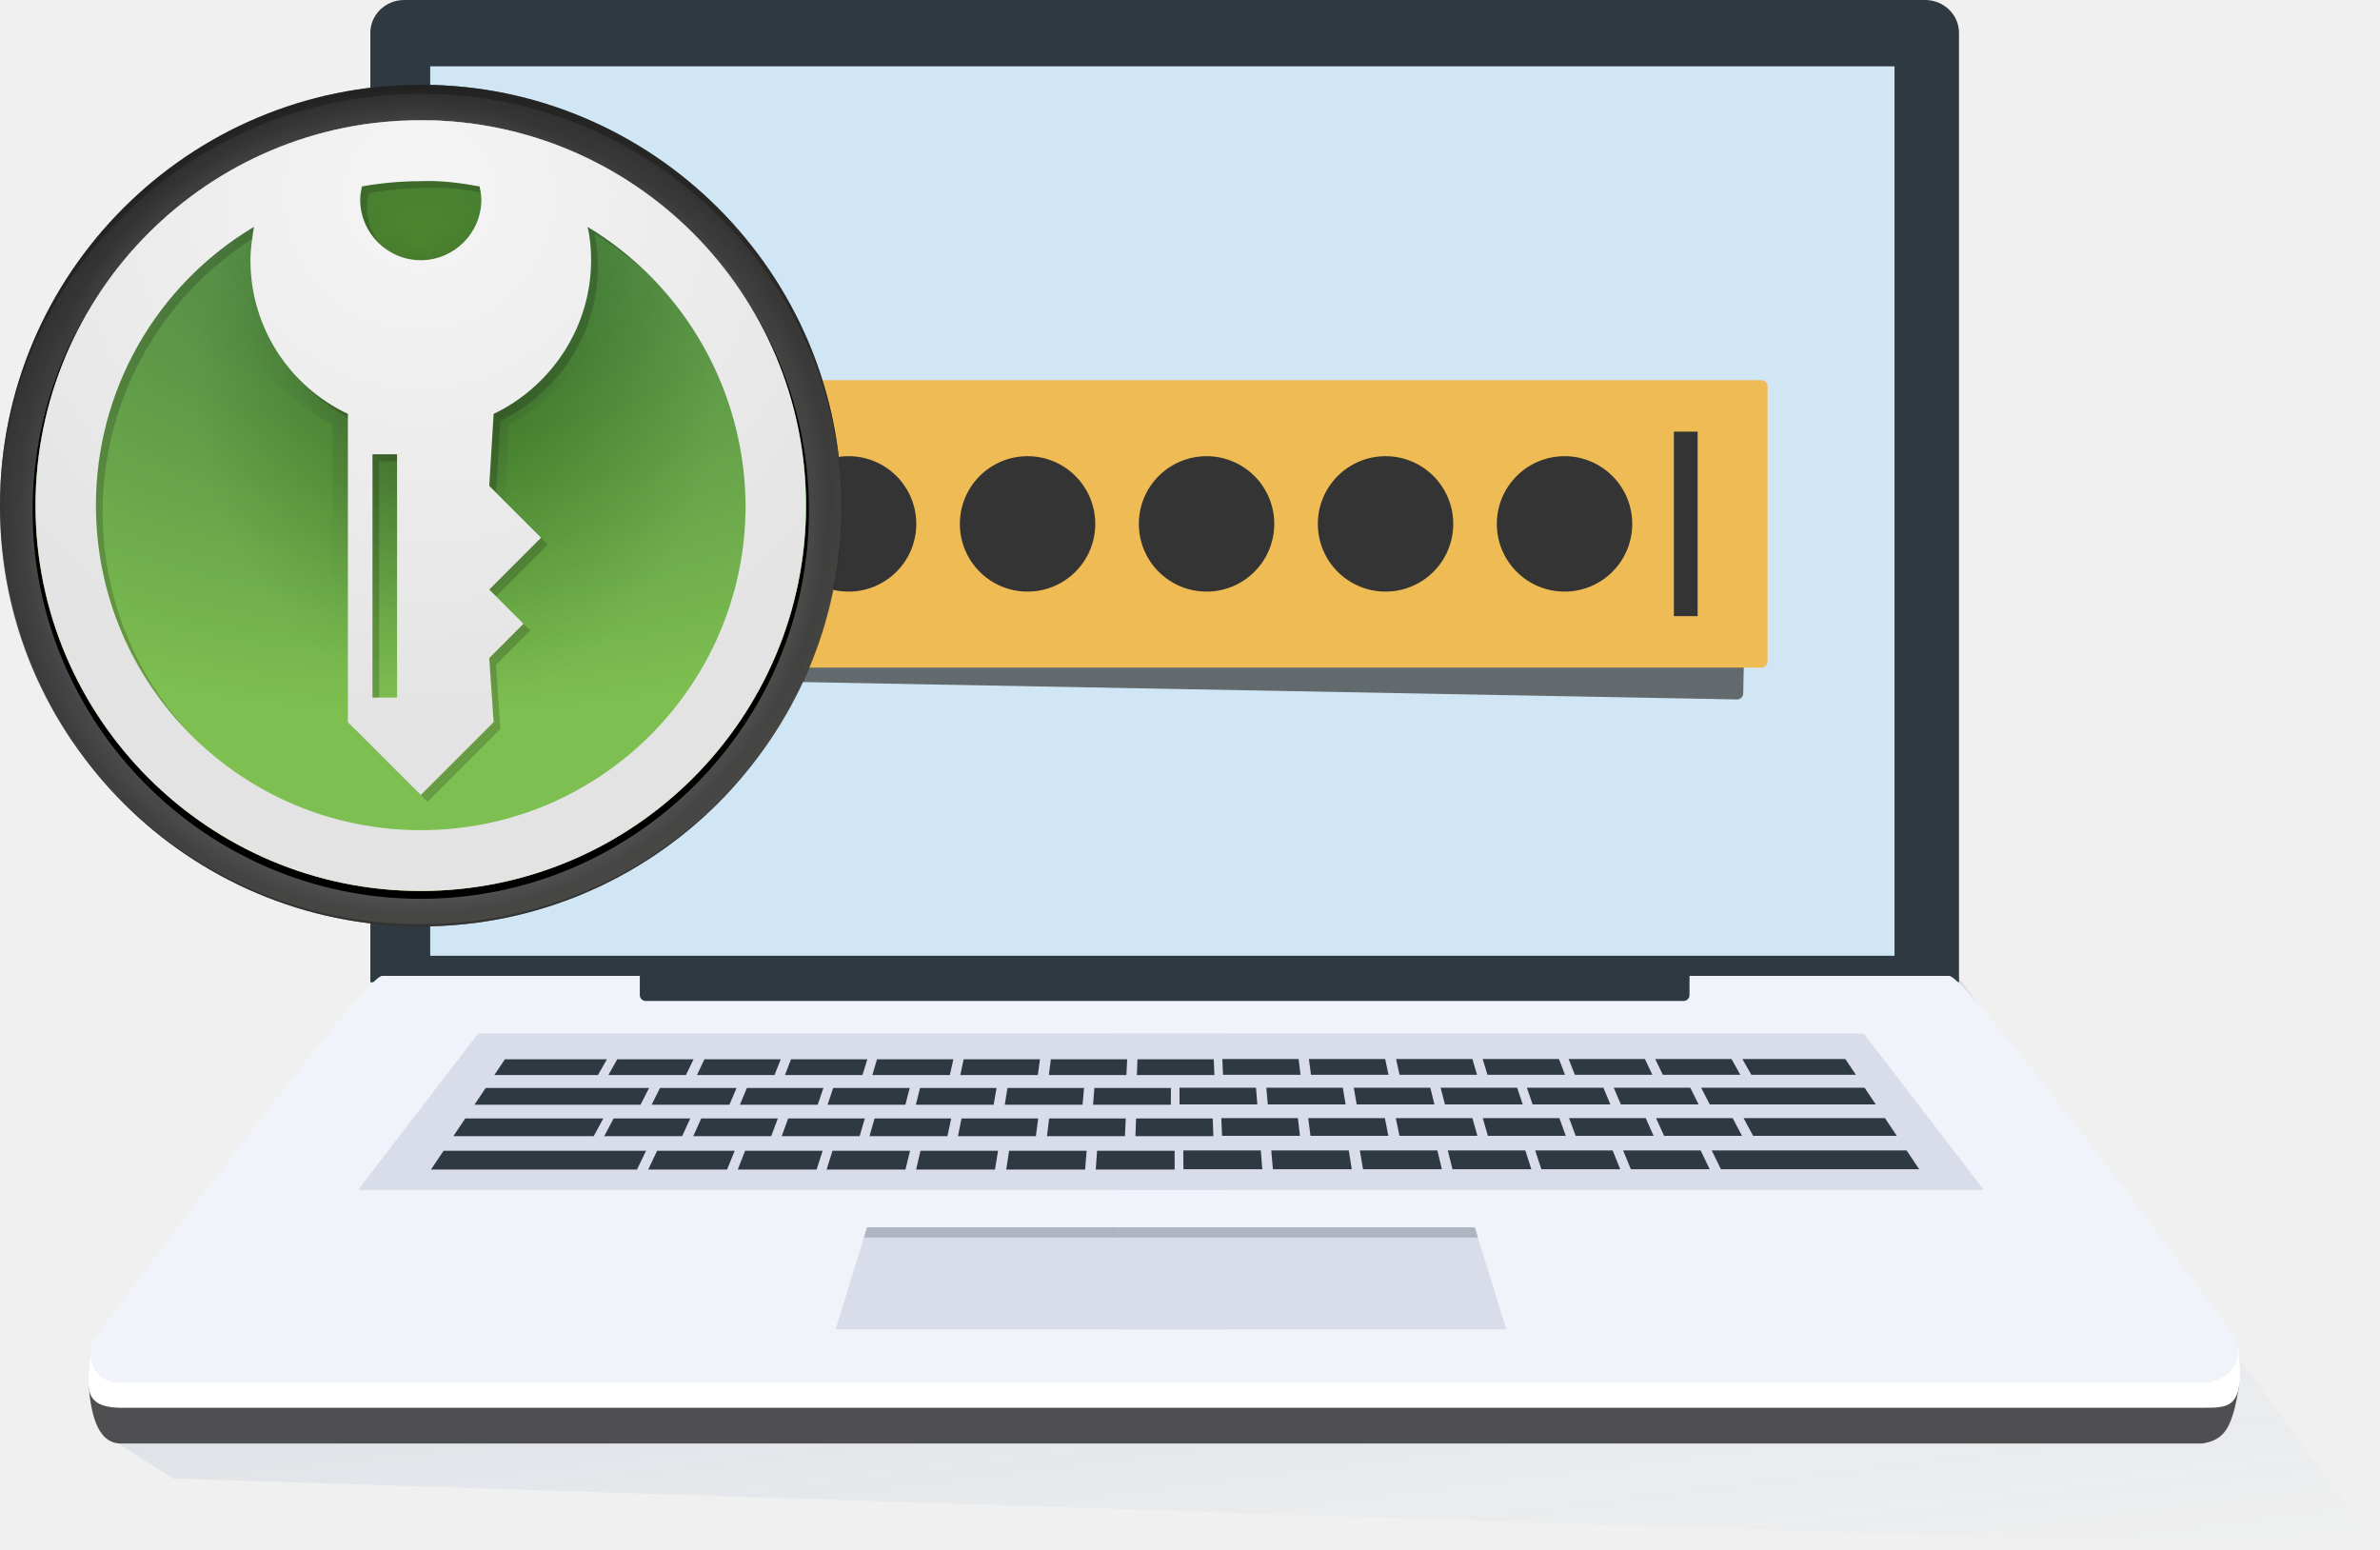
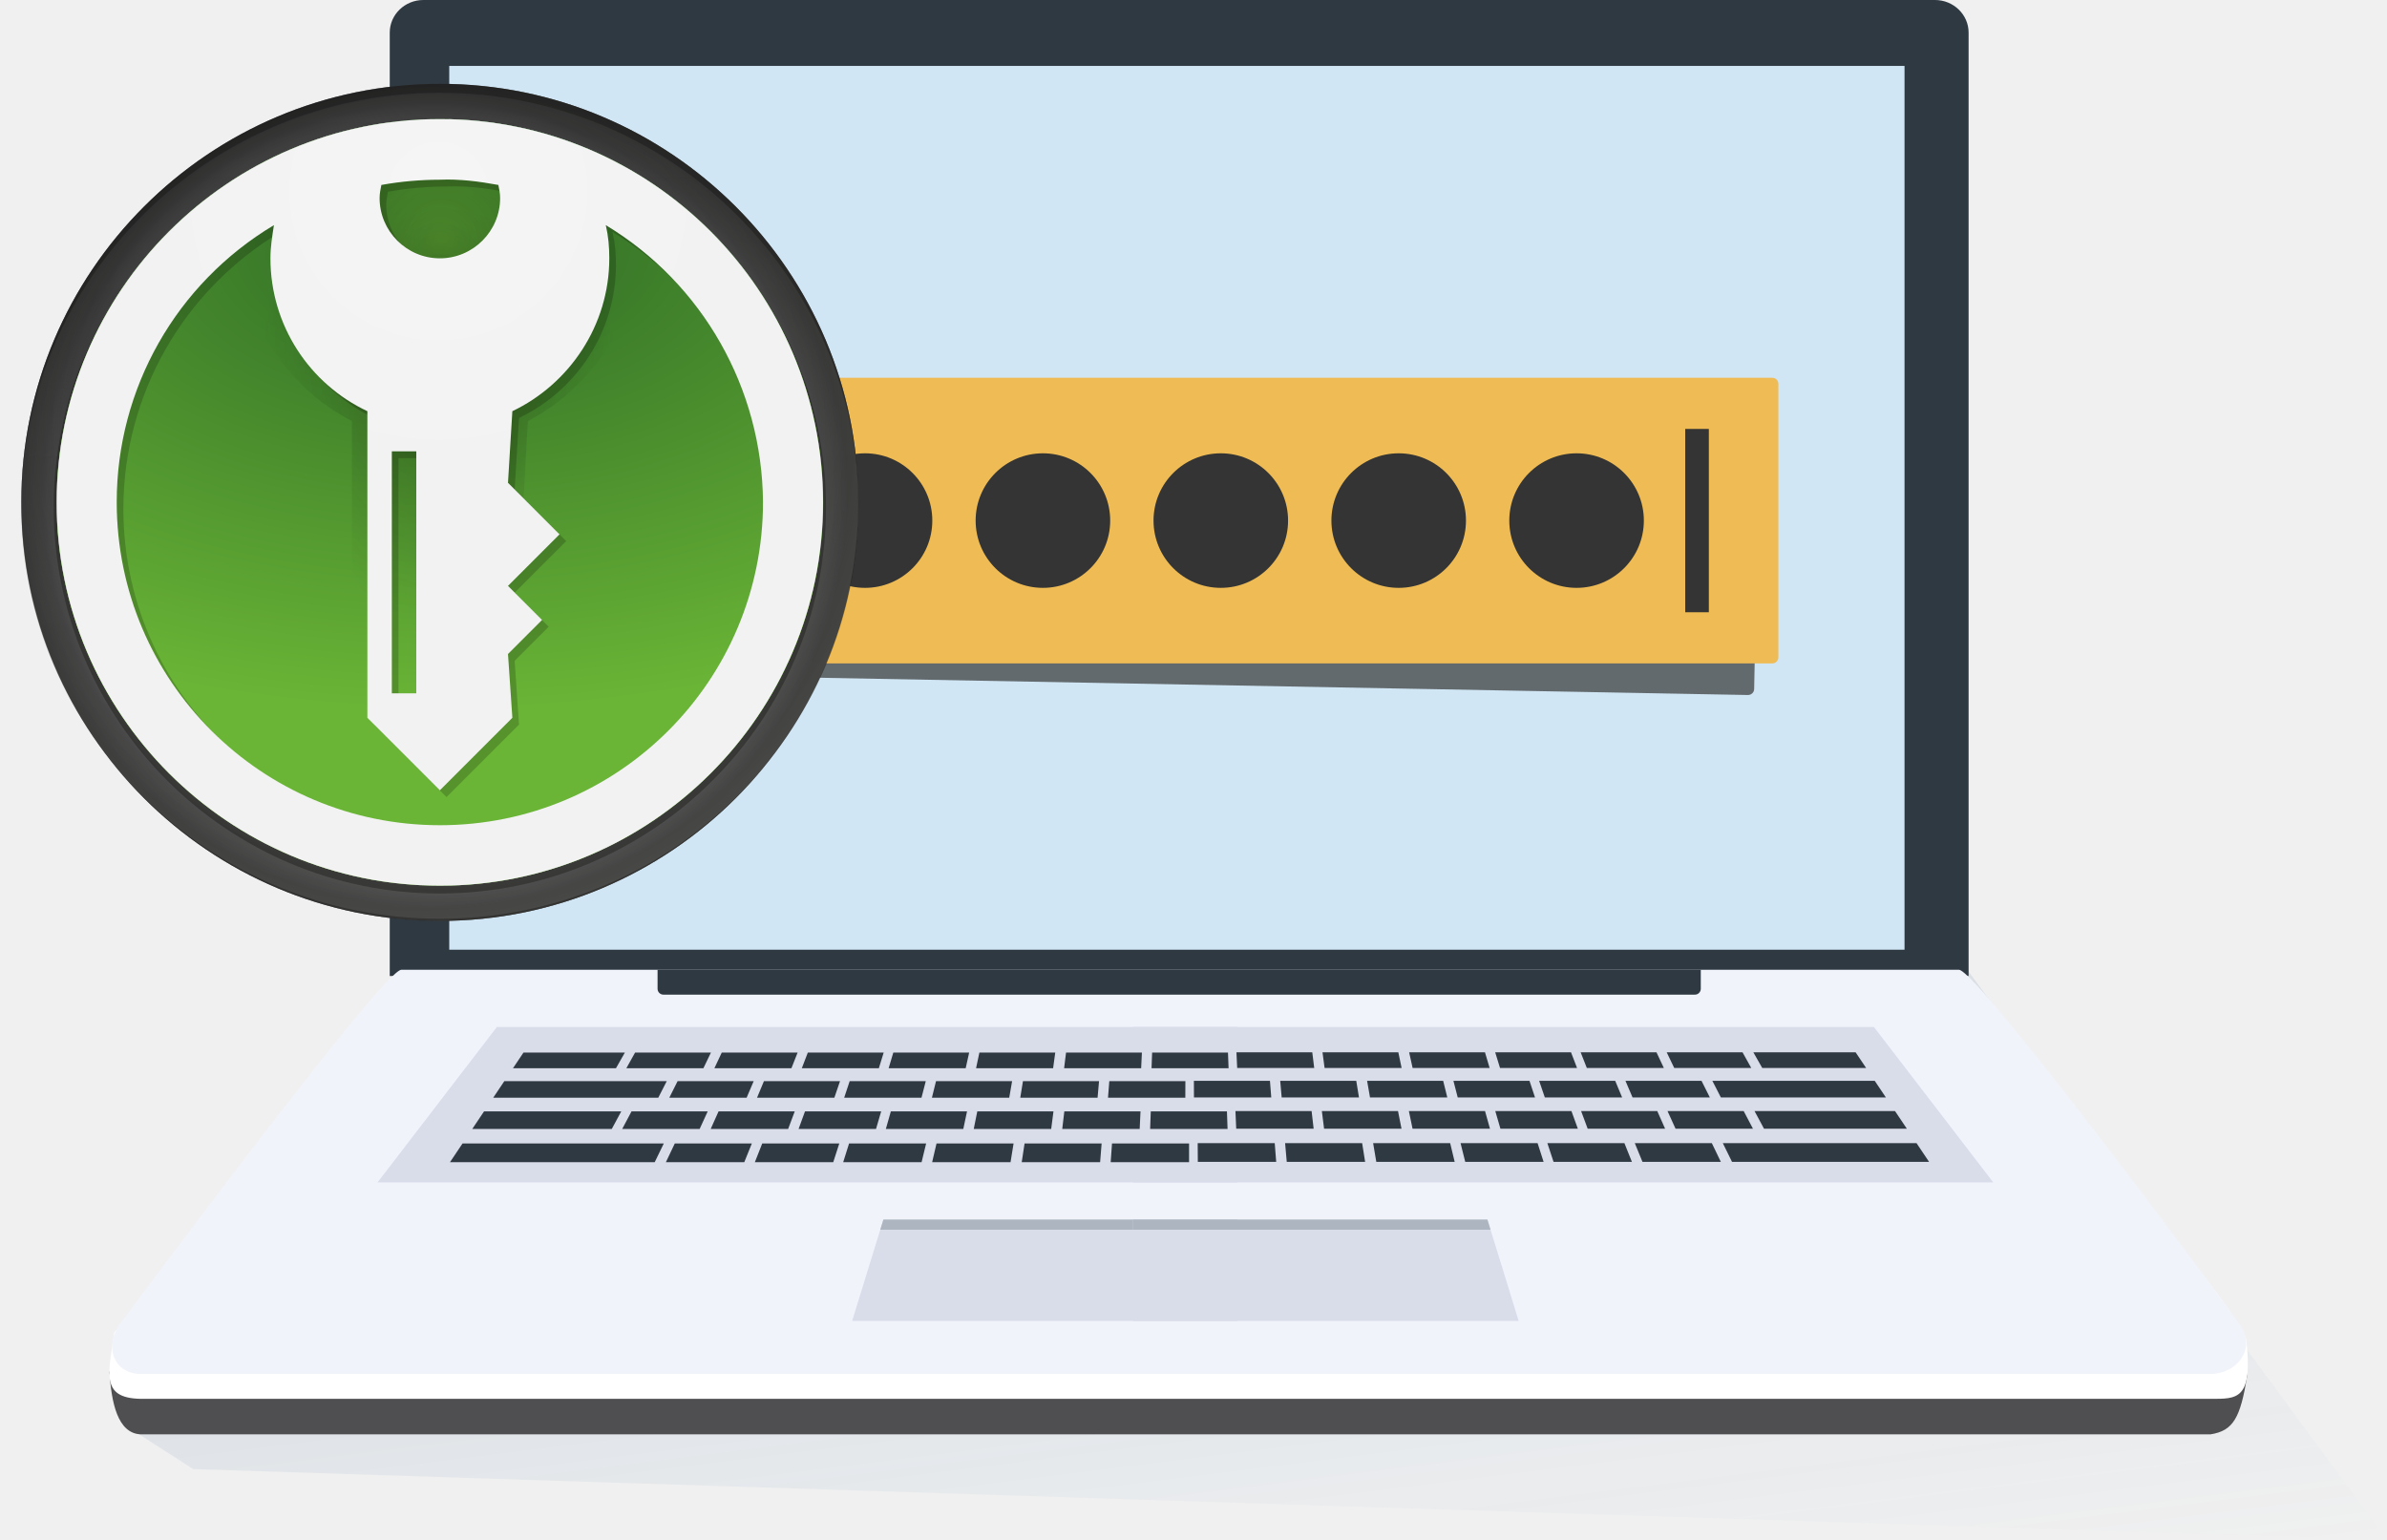
- <svg xmlns="http://www.w3.org/2000/svg" viewBox="0 0 791.049 515.043">
+ <svg xmlns="http://www.w3.org/2000/svg" viewBox="0 0 798.306 515.043">
  <defs>
-     <linearGradient id="b" x1="430.844" y1="624.656" x2="392.445" y2="317.752" gradientUnits="userSpaceOnUse">
+     <linearGradient id="b" x1="438.101" y1="624.656" x2="399.702" y2="317.752" gradientUnits="userSpaceOnUse">
      <stop offset=".21" stop-color="#3a81bb" stop-opacity="0" />
      <stop offset=".7" stop-color="#1f4d82" />
    </linearGradient>
-     <linearGradient id="g" x1="160.752" y1="1063.266" x2="160.752" y2="783.561" gradientTransform="translate(-20.9 1076.709) scale(1 -1)" gradientUnits="userSpaceOnUse">
+     <linearGradient id="d" x1="147.109" y1="13.298" x2="147.109" y2="293.265" gradientUnits="userSpaceOnUse">
      <stop offset="0" stop-color="#414141" />
      <stop offset=".196" stop-color="#3e3e3e" />
      <stop offset="1" stop-color="#3a3a3a" />
    </linearGradient>
-     <radialGradient id="i" cx="613.332" cy="1679.723" fx="613.332" fy="1679.723" r="475.897" gradientTransform="translate(-86.026 738.3911) scale(.3539 -.3539)" gradientUnits="userSpaceOnUse">
+     <radialGradient id="f" cx="45.877" cy="5.285" fx="45.877" fy="5.285" r="476.344" gradientTransform="translate(122.0755 141.4508) scale(.3539)" gradientUnits="userSpaceOnUse">
      <stop offset=".673" stop-color="#fcfcfc" stop-opacity="0" />
      <stop offset="1" stop-color="#fcfcfc" />
    </radialGradient>
-     <radialGradient id="k" cx="632.497" cy="1617.036" fx="632.497" fy="1617.036" r="395.879" gradientTransform="translate(-86.026 738.3911) scale(.3539 -.3539)" gradientUnits="userSpaceOnUse">
+     <radialGradient id="h" cx="65.06" cy="68.031" fx="65.06" fy="68.031" r="396.25" gradientTransform="translate(122.0755 141.4508) scale(.3539)" gradientUnits="userSpaceOnUse">
      <stop offset=".109" stop-color="#0f0f0d" stop-opacity="0" />
      <stop offset=".886" stop-color="#414141" stop-opacity="0" />
      <stop offset=".934" stop-color="#1e1e1d" stop-opacity=".684" />
      <stop offset=".987" stop-color="#0f0f0d" />
    </radialGradient>
-     <radialGradient id="p" cx="645.692" cy="2897.759" fx="645.692" fy="2897.759" r="768.927" gradientTransform="translate(-86.026 668.8996) scale(.3539 -.2026)" gradientUnits="userSpaceOnUse">
+     <radialGradient id="l" cx="78.266" cy="-169.562" fx="78.266" fy="-169.562" r="769.648" gradientTransform="translate(122.0755 116.0683) scale(.3539 .2026)" gradientUnits="userSpaceOnUse">
      <stop offset="0" stop-color="#2e6b26" />
      <stop offset="1" stop-color="#6ab536" />
    </radialGradient>
-     <radialGradient id="r" cx="670.808" cy="1485.269" fx="670.808" fy="1485.269" r="340.123" gradientTransform="translate(-86.026 772.0998) scale(.3539 -.4347)" gradientUnits="userSpaceOnUse">
-       <stop offset="0" stop-color="#000" />
-       <stop offset=".719" stop-color="#fff" />
-     </radialGradient>
-     <radialGradient id="t" cx="639.939" cy="1858.461" fx="639.939" fy="1858.461" r="150.169" gradientTransform="translate(-86.026 738.3911) scale(.3539 -.3539)" gradientUnits="userSpaceOnUse">
+     <radialGradient id="n" cx="72.508" cy="-173.62" fx="72.508" fy="-173.62" r="150.31" gradientTransform="translate(122.0755 141.4508) scale(.3539)" gradientUnits="userSpaceOnUse">
      <stop offset="0" stop-color="#6ab536" />
      <stop offset="1" stop-color="#2e6b26" />
    </radialGradient>
-     <radialGradient id="v" cx="665.725" cy="1283.689" fx="665.725" fy="1283.689" r="221.801" gradientTransform="translate(-83.761 826.1585) scale(.3356 -.5572)" gradientUnits="userSpaceOnUse">
+     <radialGradient id="p" cx="51.442" cy="-74.126" fx="51.442" fy="-74.126" r="222.008" gradientTransform="translate(129.652 152.1406) scale(.3356 .5572)" gradientUnits="userSpaceOnUse">
      <stop offset="0" stop-color="#000" />
      <stop offset=".784" stop-color="#4f4f4f" stop-opacity="0" />
    </radialGradient>
-     <radialGradient id="y" cx="636.74" cy="1903.597" fx="636.74" fy="1903.597" r="513.275" gradientTransform="translate(-86.026 738.3911) scale(.3539 -.3539)" gradientUnits="userSpaceOnUse">
+     <radialGradient id="s" cx="69.307" cy="-218.799" fx="69.307" fy="-218.799" r="513.756" gradientTransform="translate(122.0755 141.4508) scale(.3539)" gradientUnits="userSpaceOnUse">
      <stop offset="0" stop-color="#f5f5f5" />
-       <stop offset="1" stop-color="#e3e3e3" />
+       <stop offset=".548" stop-color="#f2f2f2" />
    </radialGradient>
  </defs>
-   <g id="a">
-     <polygon points="791.049 515.043 57.358 491.354 38.752 479.403 650.675 324.339 791.049 515.043" style="fill:url(#b); opacity:.1;" />
-     <g>
-       <path d="m651.118,326.432V10.886c0-5.987-5.051-10.886-11.224-10.886H134.316c-6.173,0-11.224,4.899-11.224,10.886v315.546h528.026Z" style="fill:#2f3942;" />
-       <rect x="142.988" y="22.046" width="486.702" height="295.596" style="fill:#d0e6f4;" />
-       <path d="m647.864,344.539H126.981c-6.173,0-97.623,114.237-97.623,114.237.631,10.342,2.707,20.572,10.385,20.952h692.3c7.696-1.203,9.961-5.685,12.208-19.3,1.472-8.921-90.213-115.889-96.386-115.889Z" style="fill:#4f4f51;" />
-       <path d="m647.864,332.664H126.981c-6.173,0-96.019,113.036-96.019,113.036-1.909,13.47-4.766,21.891,8.78,22.152h692.3c8.734,0,14.313.544,11.93-19.78-1.053-8.98-89.934-115.409-96.108-115.409Z" style="fill:#fff;" />
-       <path d="m647.864,324.339H126.981c-6.173,0-93.509,117.654-93.509,117.654-6.459,8.09-2.662,17.535,6.271,17.535h692.3c8.734,0,15.158-8.27,10.204-15.833-4.954-7.564-88.209-119.356-94.382-119.356Z" style="fill:#f1f3fb;" />
-       <path d="m212.659,324.339h348.893v6.373c0,1.077-.874,1.952-1.952,1.952H214.61c-1.077,0-1.952-.874-1.952-1.952v-6.373h0Z" style="fill:#2f3942;" />
-       <polygon points="406.673 395.466 119.01 395.466 158.928 343.481 406.673 343.481 406.673 395.466" style="fill:#d9dce9;" />
-       <polygon points="406.673 441.801 277.732 441.801 288.187 407.898 406.673 407.898 406.673 441.801" style="fill:#d9dce9;" />
-       <polygon points="287.141 411.288 406.673 411.288 406.673 407.898 288.187 407.898 287.141 411.288" style="fill:#acb5c0;" />
-       <polygon points="371.704 395.466 659.367 395.466 619.449 343.481 371.704 343.481 371.704 395.466" style="fill:#d9dce9;" />
-       <polygon points="371.704 441.801 500.645 441.801 490.191 407.898 371.704 407.898 371.704 441.801" style="fill:#d9dce9;" />
-       <polygon points="491.236 411.288 371.704 411.288 371.704 407.898 490.191 407.898 491.236 411.288" style="fill:#acb5c0;" />
+   <g style="isolation:isolate;">
+     <g id="a">
+       <polygon points="798.306 515.043 64.615 491.354 46.009 479.403 657.932 324.339 798.306 515.043" style="fill:url(#b); opacity:.1;" />
      <g>
-         <polygon points="201.411 367.144 212.894 367.144 212.991 366.955 214.325 364.346 215.734 361.592 204.435 361.592 190.29 361.592 161.415 361.592 159.568 364.346 157.819 366.955 157.692 367.144 187.036 367.144 201.411 367.144" style="fill:#2f3942;" />
-         <polygon points="242.521 366.955 243.634 364.346 244.808 361.592 219.364 361.592 217.984 364.346 216.678 366.955 216.583 367.144 242.44 367.144 242.521 366.955" style="fill:#2f3942;" />
-         <polygon points="271.849 366.955 272.741 364.346 273.683 361.592 248.239 361.592 247.092 364.346 246.006 366.955 245.927 367.144 271.784 367.144 271.849 366.955" style="fill:#2f3942;" />
-         <polygon points="300.974 366.955 301.648 364.346 302.359 361.592 276.914 361.592 275.999 364.346 275.131 366.955 275.068 367.144 300.925 367.144 300.974 366.955" style="fill:#2f3942;" />
-         <polygon points="330.302 366.955 330.755 364.346 331.234 361.592 305.789 361.592 305.106 364.346 304.459 366.955 304.412 367.144 330.269 367.144 330.302 366.955" style="fill:#2f3942;" />
-         <polygon points="359.833 366.955 360.064 364.346 360.308 361.592 334.864 361.592 334.415 364.346 333.989 366.955 333.958 367.144 359.816 367.144 359.833 366.955" style="fill:#2f3942;" />
-         <polygon points="389.161 366.955 389.171 364.346 389.183 361.592 363.739 361.592 363.522 364.346 363.317 366.955 363.302 367.144 389.16 367.144 389.161 366.955" style="fill:#2f3942;" />
-         <polygon points="417.887 366.86 417.682 364.253 417.466 361.5 392.028 361.5 392.04 364.253 392.05 366.86 392.051 367.049 417.902 367.049 417.887 366.86" style="fill:#2f3942;" />
-         <polygon points="447.207 366.86 446.781 364.253 446.333 361.5 420.895 361.5 421.139 364.253 421.37 366.86 421.387 367.049 447.238 367.049 447.207 366.86" style="fill:#2f3942;" />
-         <polygon points="476.729 366.86 476.082 364.253 475.399 361.5 449.962 361.5 450.44 364.253 450.893 366.86 450.925 367.049 476.776 367.049 476.729 366.86" style="fill:#2f3942;" />
-         <polygon points="506.049 366.86 505.182 364.253 504.266 361.5 478.829 361.5 479.539 364.253 480.212 366.86 480.261 367.049 506.112 367.049 506.049 366.86" style="fill:#2f3942;" />
-         <polygon points="535.166 366.86 534.081 364.253 532.934 361.5 507.497 361.5 508.438 364.253 509.33 366.86 509.395 367.049 535.245 367.049 535.166 366.86" style="fill:#2f3942;" />
-         <polygon points="537.538 364.253 538.65 366.86 538.731 367.049 564.581 367.049 564.486 366.86 563.18 364.253 561.801 361.5 536.364 361.5 537.538 364.253" style="fill:#2f3942;" />
-         <polygon points="582.416 361.5 565.43 361.5 566.838 364.253 568.172 366.86 568.269 367.049 585.531 367.049 594.12 367.049 623.455 367.049 623.328 366.86 621.58 364.253 619.735 361.5 590.868 361.5 582.416 361.5" style="fill:#2f3942;" />
-         <polygon points="197.448 377.393 198.942 374.626 200.52 371.706 154.634 371.706 152.676 374.626 150.82 377.393 150.686 377.594 197.339 377.594 197.448 377.393" style="fill:#2f3942;" />
-         <polygon points="202.406 374.626 200.938 377.393 200.832 377.594 226.732 377.594 226.824 377.393 228.091 374.626 229.429 371.706 203.954 371.706 202.406 374.626" style="fill:#2f3942;" />
-         <polygon points="256.403 377.393 257.441 374.626 258.537 371.706 233.063 371.706 231.756 374.626 230.517 377.393 230.427 377.594 256.327 377.594 256.403 377.393" style="fill:#2f3942;" />
-         <polygon points="285.779 377.393 286.59 374.626 287.446 371.706 261.972 371.706 260.904 374.626 259.893 377.393 259.82 377.594 285.72 377.594 285.779 377.393" style="fill:#2f3942;" />
-         <polygon points="314.952 377.393 315.537 374.626 316.155 371.706 290.681 371.706 289.852 374.626 289.066 377.393 289.009 377.594 314.91 377.594 314.952 377.393" style="fill:#2f3942;" />
-         <polygon points="344.328 377.393 344.686 374.626 345.064 371.706 319.59 371.706 319.001 374.626 318.442 377.393 318.402 377.594 344.302 377.594 344.328 377.393" style="fill:#2f3942;" />
-         <polygon points="373.907 377.393 374.036 374.626 374.173 371.706 348.698 371.706 348.351 374.626 348.021 377.393 347.997 377.594 373.898 377.594 373.907 377.393" style="fill:#2f3942;" />
-         <polygon points="403.283 377.393 403.185 374.626 403.081 371.706 377.607 371.706 377.499 374.626 377.397 377.393 377.39 377.594 403.29 377.594 403.283 377.393" style="fill:#2f3942;" />
-         <polygon points="432.052 377.293 431.732 374.527 431.393 371.609 405.926 371.609 406.053 374.527 406.174 377.293 406.183 377.494 432.076 377.494 432.052 377.293" style="fill:#2f3942;" />
-         <polygon points="461.42 377.293 460.872 374.527 460.294 371.609 434.827 371.609 435.194 374.527 435.542 377.293 435.567 377.494 461.46 377.494 461.42 377.293" style="fill:#2f3942;" />
-         <polygon points="490.991 377.293 490.214 374.527 489.395 371.609 463.928 371.609 464.536 374.527 465.112 377.293 465.154 377.494 491.047 377.494 490.991 377.293" style="fill:#2f3942;" />
-         <polygon points="520.359 377.293 519.355 374.527 518.296 371.609 492.829 371.609 493.676 374.527 494.48 377.293 494.538 377.494 520.431 377.494 520.359 377.293" style="fill:#2f3942;" />
-         <polygon points="549.524 377.293 548.294 374.527 546.997 371.609 521.53 371.609 522.616 374.527 523.645 377.293 523.72 377.494 549.613 377.494 549.524 377.293" style="fill:#2f3942;" />
-         <polygon points="551.756 374.527 553.013 377.293 553.104 377.494 578.997 377.494 578.891 377.293 577.435 374.527 575.898 371.609 550.431 371.609 551.756 374.527" style="fill:#2f3942;" />
-         <polygon points="599.736 371.609 579.531 371.609 581.098 374.527 582.583 377.293 582.691 377.494 603.234 377.494 608.584 377.494 630.458 377.494 630.324 377.293 628.469 374.527 626.513 371.609 604.998 371.609 599.736 371.609" style="fill:#2f3942;" />
-         <polygon points="188.973 382.437 147.439 382.437 145.359 385.538 143.387 388.479 143.244 388.692 185.495 388.692 200.069 388.692 211.71 388.692 211.814 388.479 213.24 385.538 214.744 382.437 203.299 382.437 188.973 382.437" style="fill:#2f3942;" />
-         <polygon points="216.948 385.538 215.552 388.479 215.45 388.692 241.665 388.692 241.751 388.479 242.939 385.538 244.191 382.437 218.42 382.437 216.948 385.538" style="fill:#2f3942;" />
-         <polygon points="246.443 385.538 245.284 388.479 245.2 388.692 271.415 388.692 271.484 388.479 272.434 385.538 273.436 382.437 247.665 382.437 246.443 385.538" style="fill:#2f3942;" />
-         <polygon points="275.735 385.538 274.811 388.479 274.744 388.692 300.959 388.692 301.011 388.479 301.725 385.538 302.479 382.437 276.709 382.437 275.735 385.538" style="fill:#2f3942;" />
-         <polygon points="305.23 385.538 304.543 388.479 304.493 388.692 330.709 388.692 330.743 388.479 331.221 385.538 331.724 382.437 305.954 382.437 305.23 385.538" style="fill:#2f3942;" />
-         <polygon points="334.929 385.538 334.481 388.479 334.449 388.692 360.664 388.692 360.681 388.479 360.92 385.538 361.171 382.437 335.401 382.437 334.929 385.538" style="fill:#2f3942;" />
-         <polygon points="364.424 385.538 364.214 388.479 364.198 388.692 390.413 388.692 390.413 388.479 390.415 385.538 390.416 382.437 364.646 382.437 364.424 385.538" style="fill:#2f3942;" />
-         <polygon points="393.321 385.433 393.343 388.372 393.344 388.586 419.552 388.586 419.535 388.372 419.304 385.433 419.061 382.334 393.298 382.334 393.321 385.433" style="fill:#2f3942;" />
-         <polygon points="422.808 385.433 423.067 388.372 423.085 388.586 449.293 388.586 449.259 388.372 448.791 385.433 448.298 382.334 422.535 382.334 422.808 385.433" style="fill:#2f3942;" />
-         <polygon points="452.498 385.433 452.995 388.372 453.032 388.586 479.239 388.586 479.188 388.372 478.481 385.433 477.736 382.334 451.973 382.334 452.498 385.433" style="fill:#2f3942;" />
-         <polygon points="481.985 385.433 482.719 388.372 482.773 388.586 508.98 388.586 508.911 388.372 507.968 385.433 506.973 382.334 481.21 382.334 481.985 385.433" style="fill:#2f3942;" />
-         <polygon points="511.268 385.433 512.238 388.372 512.308 388.586 538.516 388.586 538.43 388.372 537.251 385.433 536.008 382.334 510.245 382.334 511.268 385.433" style="fill:#2f3942;" />
-         <polygon points="540.755 385.433 541.962 388.372 542.049 388.586 568.257 388.586 568.154 388.372 566.738 385.433 565.245 382.334 539.482 382.334 540.755 385.433" style="fill:#2f3942;" />
-         <polygon points="586.124 382.334 568.921 382.334 570.445 385.433 571.891 388.372 571.995 388.586 589.495 388.586 598.203 388.586 637.895 388.586 637.752 388.372 635.782 385.433 633.703 382.334 594.684 382.334 586.124 382.334" style="fill:#2f3942;" />
-         <polygon points="198.843 357.108 200.243 354.645 201.722 352.043 167.817 352.043 166.073 354.645 164.421 357.108 164.302 357.287 198.742 357.287 198.843 357.108" style="fill:#2f3942;" />
-         <polygon points="228.069 357.108 229.255 354.645 230.509 352.043 205.143 352.043 203.69 354.645 202.315 357.108 202.216 357.287 227.982 357.287 228.069 357.108" style="fill:#2f3942;" />
-         <polygon points="257.496 357.108 258.468 354.645 259.494 352.043 234.128 352.043 232.903 354.645 231.743 357.108 231.659 357.287 257.425 357.287 257.496 357.108" style="fill:#2f3942;" />
-         <polygon points="286.721 357.108 287.48 354.645 288.281 352.043 262.914 352.043 261.915 354.645 260.968 357.108 260.899 357.287 286.666 357.287 286.721 357.108" style="fill:#2f3942;" />
-         <polygon points="315.745 357.108 316.291 354.645 316.869 352.043 291.502 352.043 290.726 354.645 289.992 357.108 289.938 357.287 315.705 357.287 315.745 357.108" style="fill:#2f3942;" />
-         <polygon points="344.97 357.108 345.303 354.645 345.655 352.043 320.289 352.043 319.738 354.645 319.217 357.108 319.179 357.287 344.946 357.287 344.97 357.108" style="fill:#2f3942;" />
-         <polygon points="374.397 357.108 374.516 354.645 374.641 352.043 349.274 352.043 348.951 354.645 348.644 357.108 348.622 357.287 374.389 357.287 374.397 357.108" style="fill:#2f3942;" />
-         <polygon points="403.623 357.108 403.528 354.645 403.427 352.043 378.061 352.043 377.963 354.645 377.87 357.108 377.863 357.287 403.63 357.287 403.623 357.108" style="fill:#2f3942;" />
-         <polygon points="432.245 357.019 431.941 354.557 431.62 351.957 406.26 351.957 406.383 354.557 406.499 357.019 406.507 357.197 432.267 357.197 432.245 357.019" style="fill:#2f3942;" />
-         <polygon points="461.463 357.019 460.945 354.557 460.399 351.957 435.039 351.957 435.387 354.557 435.716 357.019 435.74 357.197 461.5 357.197 461.463 357.019" style="fill:#2f3942;" />
-         <polygon points="490.882 357.019 490.15 354.557 489.377 351.957 464.017 351.957 464.592 354.557 465.136 357.019 465.175 357.197 490.935 357.197 490.882 357.019" style="fill:#2f3942;" />
-         <polygon points="520.1 357.019 519.154 354.557 518.156 351.957 492.796 351.957 493.596 354.557 494.353 357.019 494.408 357.197 520.168 357.197 520.1 357.019" style="fill:#2f3942;" />
-         <polygon points="549.115 357.019 547.958 354.557 546.736 351.957 521.376 351.957 522.4 354.557 523.369 357.019 523.439 357.197 549.199 357.197 549.115 357.019" style="fill:#2f3942;" />
-         <polygon points="578.333 357.019 576.963 354.557 575.515 351.957 550.155 351.957 551.404 354.557 552.587 357.019 552.673 357.197 578.433 357.197 578.333 357.019" style="fill:#2f3942;" />
-         <polygon points="604.493 351.957 599.253 351.957 579.133 351.957 580.609 354.557 582.006 357.019 582.108 357.197 602.545 357.197 607.868 357.197 616.85 357.197 616.73 357.019 615.079 354.557 613.336 351.957 604.493 351.957" style="fill:#2f3942;" />
+         <path d="m658.375,326.432V10.886c0-5.987-5.051-10.886-11.224-10.886H141.573c-6.173,0-11.224,4.899-11.224,10.886v315.546h528.026Z" style="fill:#2f3942;" />
+         <rect x="150.245" y="22.046" width="486.702" height="295.596" style="fill:#d0e6f4;" />
+         <path d="m655.12,344.539H134.237c-6.173,0-97.623,114.237-97.623,114.237.631,10.342,2.707,20.572,10.385,20.952h692.3c7.696-1.203,9.961-5.685,12.208-19.3,1.472-8.921-90.213-115.889-96.386-115.889Z" style="fill:#4f4f51;" />
+         <path d="m655.12,332.664H134.237c-6.173,0-96.019,113.036-96.019,113.036-1.909,13.47-4.766,21.891,8.78,22.152h692.3c8.734,0,14.313.544,11.93-19.78-1.053-8.98-89.934-115.409-96.108-115.409Z" style="fill:#fff;" />
+         <path d="m655.12,324.339H134.237c-6.173,0-93.509,117.654-93.509,117.654-6.459,8.09-2.662,17.535,6.271,17.535h692.3c8.734,0,15.158-8.27,10.204-15.833-4.954-7.564-88.209-119.356-94.382-119.356Z" style="fill:#f1f3fb;" />
+         <path d="m219.915,324.339h348.893v6.373c0,1.077-.874,1.952-1.952,1.952H221.867c-1.077,0-1.952-.874-1.952-1.952v-6.373h0Z" style="fill:#2f3942;" />
+         <polygon points="413.93 395.466 126.267 395.466 166.185 343.481 413.93 343.481 413.93 395.466" style="fill:#d9dce9;" />
+         <polygon points="413.93 441.801 284.989 441.801 295.443 407.898 413.93 407.898 413.93 441.801" style="fill:#d9dce9;" />
+         <polygon points="294.398 411.288 413.93 411.288 413.93 407.898 295.443 407.898 294.398 411.288" style="fill:#acb5c0;" />
+         <polygon points="378.961 395.466 666.624 395.466 626.706 343.481 378.961 343.481 378.961 395.466" style="fill:#d9dce9;" />
+         <polygon points="378.961 441.801 507.902 441.801 497.447 407.898 378.961 407.898 378.961 441.801" style="fill:#d9dce9;" />
+         <polygon points="498.493 411.288 378.961 411.288 378.961 407.898 497.447 407.898 498.493 411.288" style="fill:#acb5c0;" />
+         <g>
+           <polygon points="208.668 367.144 220.15 367.144 220.247 366.955 221.582 364.346 222.991 361.592 211.691 361.592 197.547 361.592 168.672 361.592 166.825 364.346 165.076 366.955 164.949 367.144 194.293 367.144 208.668 367.144" style="fill:#2f3942;" />
+           <polygon points="249.778 366.955 250.89 364.346 252.065 361.592 226.621 361.592 225.241 364.346 223.934 366.955 223.84 367.144 249.697 367.144 249.778 366.955" style="fill:#2f3942;" />
+           <polygon points="279.106 366.955 279.998 364.346 280.94 361.592 255.496 361.592 254.349 364.346 253.262 366.955 253.183 367.144 279.041 367.144 279.106 366.955" style="fill:#2f3942;" />
+           <polygon points="308.231 366.955 308.904 364.346 309.615 361.592 284.171 361.592 283.255 364.346 282.388 366.955 282.325 367.144 308.182 367.144 308.231 366.955" style="fill:#2f3942;" />
+           <polygon points="337.559 366.955 338.012 364.346 338.49 361.592 313.046 361.592 312.363 364.346 311.716 366.955 311.668 367.144 337.526 367.144 337.559 366.955" style="fill:#2f3942;" />
+           <polygon points="367.089 366.955 367.32 364.346 367.565 361.592 342.12 361.592 341.671 364.346 341.246 366.955 341.215 367.144 367.072 367.144 367.089 366.955" style="fill:#2f3942;" />
+           <polygon points="396.417 366.955 396.428 364.346 396.44 361.592 370.995 361.592 370.779 364.346 370.574 366.955 370.559 367.144 396.416 367.144 396.417 366.955" style="fill:#2f3942;" />
+           <polygon points="425.144 366.86 424.939 364.253 424.722 361.5 399.285 361.5 399.296 364.253 399.307 366.86 399.308 367.049 425.158 367.049 425.144 366.86" style="fill:#2f3942;" />
+           <polygon points="454.463 366.86 454.038 364.253 453.589 361.5 428.152 361.5 428.396 364.253 428.627 366.86 428.644 367.049 454.494 367.049 454.463 366.86" style="fill:#2f3942;" />
+           <polygon points="483.986 366.86 483.339 364.253 482.656 361.5 457.219 361.5 457.697 364.253 458.149 366.86 458.182 367.049 484.033 367.049 483.986 366.86" style="fill:#2f3942;" />
+           <polygon points="513.306 366.86 512.438 364.253 511.523 361.5 486.086 361.5 486.796 364.253 487.469 366.86 487.518 367.049 513.369 367.049 513.306 366.86" style="fill:#2f3942;" />
+           <polygon points="542.423 366.86 541.337 364.253 540.191 361.5 514.753 361.5 515.695 364.253 516.587 366.86 516.651 367.049 542.502 367.049 542.423 366.86" style="fill:#2f3942;" />
+           <polygon points="544.794 364.253 545.907 366.86 545.987 367.049 571.838 367.049 571.743 366.86 570.437 364.253 569.058 361.5 543.621 361.5 544.794 364.253" style="fill:#2f3942;" />
+           <polygon points="589.673 361.5 572.687 361.5 574.095 364.253 575.429 366.86 575.526 367.049 592.787 367.049 601.376 367.049 630.712 367.049 630.585 366.86 628.837 364.253 626.992 361.5 598.125 361.5 589.673 361.5" style="fill:#2f3942;" />
+           <polygon points="204.705 377.393 206.199 374.626 207.776 371.706 161.89 371.706 159.933 374.626 158.077 377.393 157.942 377.594 204.596 377.594 204.705 377.393" style="fill:#2f3942;" />
+           <polygon points="209.662 374.626 208.195 377.393 208.088 377.594 233.989 377.594 234.081 377.393 235.348 374.626 236.685 371.706 211.211 371.706 209.662 374.626" style="fill:#2f3942;" />
+           <polygon points="263.66 377.393 264.698 374.626 265.794 371.706 240.32 371.706 239.012 374.626 237.774 377.393 237.684 377.594 263.584 377.594 263.66 377.393" style="fill:#2f3942;" />
+           <polygon points="293.036 377.393 293.847 374.626 294.703 371.706 269.228 371.706 268.161 374.626 267.15 377.393 267.076 377.594 292.977 377.594 293.036 377.393" style="fill:#2f3942;" />
+           <polygon points="322.209 377.393 322.794 374.626 323.412 371.706 297.938 371.706 297.109 374.626 296.323 377.393 296.266 377.594 322.166 377.594 322.209 377.393" style="fill:#2f3942;" />
+           <polygon points="351.585 377.393 351.943 374.626 352.321 371.706 326.847 371.706 326.257 374.626 325.699 377.393 325.659 377.594 351.559 377.594 351.585 377.393" style="fill:#2f3942;" />
+           <polygon points="381.164 377.393 381.293 374.626 381.429 371.706 355.955 371.706 355.607 374.626 355.278 377.393 355.254 377.594 381.154 377.594 381.164 377.393" style="fill:#2f3942;" />
+           <polygon points="410.54 377.393 410.442 374.626 410.338 371.706 384.864 371.706 384.756 374.626 384.654 377.393 384.647 377.594 410.547 377.594 410.54 377.393" style="fill:#2f3942;" />
+           <polygon points="439.309 377.293 438.988 374.527 438.65 371.609 413.183 371.609 413.31 374.527 413.43 377.293 413.439 377.494 439.332 377.494 439.309 377.293" style="fill:#2f3942;" />
+           <polygon points="468.677 377.293 468.129 374.527 467.551 371.609 442.084 371.609 442.451 374.527 442.798 377.293 442.824 377.494 468.717 377.494 468.677 377.293" style="fill:#2f3942;" />
+           <polygon points="498.248 377.293 497.471 374.527 496.651 371.609 471.184 371.609 471.793 374.527 472.369 377.293 472.411 377.494 498.304 377.494 498.248 377.293" style="fill:#2f3942;" />
+           <polygon points="527.615 377.293 526.611 374.527 525.552 371.609 500.085 371.609 500.933 374.527 501.737 377.293 501.795 377.494 527.688 377.494 527.615 377.293" style="fill:#2f3942;" />
+           <polygon points="556.78 377.293 555.551 374.527 554.254 371.609 528.787 371.609 529.872 374.527 530.902 377.293 530.976 377.494 556.87 377.494 556.78 377.293" style="fill:#2f3942;" />
+           <polygon points="559.013 374.527 560.269 377.293 560.361 377.494 586.254 377.494 586.148 377.293 584.692 374.527 583.155 371.609 557.688 371.609 559.013 374.527" style="fill:#2f3942;" />
+           <polygon points="606.993 371.609 586.788 371.609 588.355 374.527 589.84 377.293 589.948 377.494 610.491 377.494 615.841 377.494 637.715 377.494 637.58 377.293 635.726 374.527 633.769 371.609 612.255 371.609 606.993 371.609" style="fill:#2f3942;" />
+           <polygon points="196.23 382.437 154.695 382.437 152.616 385.538 150.644 388.479 150.501 388.692 192.752 388.692 207.325 388.692 218.967 388.692 219.07 388.479 220.496 385.538 222 382.437 210.556 382.437 196.23 382.437" style="fill:#2f3942;" />
+           <polygon points="224.204 385.538 222.808 388.479 222.707 388.692 248.922 388.692 249.008 388.479 250.195 385.538 251.447 382.437 225.677 382.437 224.204 385.538" style="fill:#2f3942;" />
+           <polygon points="253.7 385.538 252.541 388.479 252.457 388.692 278.671 388.692 278.74 388.479 279.691 385.538 280.693 382.437 254.922 382.437 253.7 385.538" style="fill:#2f3942;" />
+           <polygon points="282.991 385.538 282.068 388.479 282.001 388.692 308.216 388.692 308.268 388.479 308.982 385.538 309.736 382.437 283.965 382.437 282.991 385.538" style="fill:#2f3942;" />
+           <polygon points="312.486 385.538 311.8 388.479 311.75 388.692 337.965 388.692 338 388.479 338.477 385.538 338.981 382.437 313.21 382.437 312.486 385.538" style="fill:#2f3942;" />
+           <polygon points="342.185 385.538 341.738 388.479 341.705 388.692 367.92 388.692 367.938 388.479 368.176 385.538 368.428 382.437 342.658 382.437 342.185 385.538" style="fill:#2f3942;" />
+           <polygon points="371.681 385.538 371.47 388.479 371.455 388.692 397.67 388.692 397.67 388.479 397.671 385.538 397.673 382.437 371.903 382.437 371.681 385.538" style="fill:#2f3942;" />
+           <polygon points="400.578 385.433 400.599 388.372 400.601 388.586 426.808 388.586 426.792 388.372 426.561 385.433 426.318 382.334 400.555 382.334 400.578 385.433" style="fill:#2f3942;" />
+           <polygon points="430.064 385.433 430.323 388.372 430.342 388.586 456.549 388.586 456.515 388.372 456.048 385.433 455.555 382.334 429.791 382.334 430.064 385.433" style="fill:#2f3942;" />
+           <polygon points="459.755 385.433 460.252 388.372 460.288 388.586 486.496 388.586 486.445 388.372 485.738 385.433 484.993 382.334 459.23 382.334 459.755 385.433" style="fill:#2f3942;" />
+           <polygon points="489.241 385.433 489.976 388.372 490.029 388.586 516.237 388.586 516.168 388.372 515.225 385.433 514.23 382.334 488.467 382.334 489.241 385.433" style="fill:#2f3942;" />
+           <polygon points="518.525 385.433 519.495 388.372 519.565 388.586 545.772 388.586 545.687 388.372 544.508 385.433 543.265 382.334 517.502 382.334 518.525 385.433" style="fill:#2f3942;" />
+           <polygon points="548.011 385.433 549.218 388.372 549.306 388.586 575.513 388.586 575.41 388.372 573.995 385.433 572.502 382.334 546.739 382.334 548.011 385.433" style="fill:#2f3942;" />
+           <polygon points="593.381 382.334 576.177 382.334 577.702 385.433 579.147 388.372 579.252 388.586 596.752 388.586 605.46 388.586 645.152 388.586 645.009 388.372 643.038 385.433 640.96 382.334 601.941 382.334 593.381 382.334" style="fill:#2f3942;" />
+           <polygon points="206.1 357.108 207.5 354.645 208.979 352.043 175.074 352.043 173.33 354.645 171.678 357.108 171.558 357.287 205.998 357.287 206.1 357.108" style="fill:#2f3942;" />
+           <polygon points="235.325 357.108 236.512 354.645 237.766 352.043 212.399 352.043 210.947 354.645 209.572 357.108 209.472 357.287 235.239 357.287 235.325 357.108" style="fill:#2f3942;" />
+           <polygon points="264.752 357.108 265.724 354.645 266.751 352.043 241.385 352.043 240.16 354.645 238.999 357.108 238.915 357.287 264.682 357.287 264.752 357.108" style="fill:#2f3942;" />
+           <polygon points="293.978 357.108 294.736 354.645 295.538 352.043 270.171 352.043 269.171 354.645 268.225 357.108 268.156 357.287 293.923 357.287 293.978 357.108" style="fill:#2f3942;" />
+           <polygon points="323.001 357.108 323.548 354.645 324.125 352.043 298.759 352.043 297.983 354.645 297.248 357.108 297.195 357.287 322.962 357.287 323.001 357.108" style="fill:#2f3942;" />
+           <polygon points="352.227 357.108 352.56 354.645 352.912 352.043 327.546 352.043 326.995 354.645 326.474 357.108 326.436 357.287 352.203 357.287 352.227 357.108" style="fill:#2f3942;" />
+           <polygon points="381.654 357.108 381.772 354.645 381.897 352.043 356.531 352.043 356.207 354.645 355.901 357.108 355.879 357.287 381.645 357.287 381.654 357.108" style="fill:#2f3942;" />
+           <polygon points="410.879 357.108 410.784 354.645 410.684 352.043 385.318 352.043 385.219 354.645 385.126 357.108 385.12 357.287 410.886 357.287 410.879 357.108" style="fill:#2f3942;" />
+           <polygon points="439.502 357.019 439.198 354.557 438.877 351.957 413.517 351.957 413.639 354.557 413.755 357.019 413.764 357.197 439.524 357.197 439.502 357.019" style="fill:#2f3942;" />
+           <polygon points="468.719 357.019 468.202 354.557 467.656 351.957 442.296 351.957 442.644 354.557 442.973 357.019 442.997 357.197 468.757 357.197 468.719 357.019" style="fill:#2f3942;" />
+           <polygon points="498.139 357.019 497.407 354.557 496.634 351.957 471.274 351.957 471.848 354.557 472.392 357.019 472.432 357.197 498.192 357.197 498.139 357.019" style="fill:#2f3942;" />
+           <polygon points="527.356 357.019 526.411 354.557 525.413 351.957 500.053 351.957 500.853 354.557 501.61 357.019 501.665 357.197 527.425 357.197 527.356 357.019" style="fill:#2f3942;" />
+           <polygon points="556.372 357.019 555.215 354.557 553.993 351.957 528.633 351.957 529.657 354.557 530.626 357.019 530.696 357.197 556.456 357.197 556.372 357.019" style="fill:#2f3942;" />
+           <polygon points="585.59 357.019 584.219 354.557 582.772 351.957 557.412 351.957 558.661 354.557 559.844 357.019 559.929 357.197 585.689 357.197 585.59 357.019" style="fill:#2f3942;" />
+           <polygon points="611.75 351.957 606.51 351.957 586.39 351.957 587.866 354.557 589.263 357.019 589.364 357.197 609.802 357.197 615.124 357.197 624.106 357.197 623.987 357.019 622.336 354.557 620.592 351.957 611.75 351.957" style="fill:#2f3942;" />
+         </g>
+       </g>
+       <g>
+         <path d="m584.554,232.452l-357.459-6.645c-1.136-.021-2.047-.94-2.025-2.041l1.809-91.51c.022-1.101.969-1.985,2.105-1.964l357.459,6.645c1.136.021,2.047.94,2.025,2.041l-1.809,91.51c-.022,1.101-.969,1.985-2.105,1.964Z" style="fill:#333433; opacity:.7;" />
+         <rect x="233.103" y="126.347" width="361.655" height="95.532" rx="2.034" ry="2.034" style="fill:#efbb54;" />
+         <g>
+           <circle cx="289.3" cy="174.113" r="22.5" style="fill:#333433;" />
+           <circle cx="348.792" cy="174.113" r="22.5" style="fill:#333433;" />
+           <circle cx="408.284" cy="174.113" r="22.5" style="fill:#333433;" />
+           <circle cx="467.776" cy="174.113" r="22.5" style="fill:#333433;" />
+           <circle cx="527.268" cy="174.113" r="22.5" style="fill:#333433;" />
+         </g>
+         <rect x="563.606" y="143.457" width="7.896" height="61.313" style="fill:#333433;" />
      </g>
    </g>
-     <g>
-       <path d="m577.297,232.452l-357.459-6.645c-1.136-.021-2.047-.94-2.025-2.041l1.809-91.51c.022-1.101.969-1.985,2.105-1.964l357.459,6.645c1.136.021,2.047.94,2.025,2.041l-1.809,91.51c-.022,1.101-.969,1.985-2.105,1.964Z" style="fill:#333433; opacity:.7;" />
-       <rect x="225.846" y="126.347" width="361.655" height="95.532" rx="2.034" ry="2.034" style="fill:#efbb54;" />
-       <g>
-         <circle cx="282.044" cy="174.113" r="22.5" style="fill:#333433;" />
-         <circle cx="341.535" cy="174.113" r="22.5" style="fill:#333433;" />
-         <circle cx="401.027" cy="174.113" r="22.5" style="fill:#333433;" />
-         <circle cx="460.519" cy="174.113" r="22.5" style="fill:#333433;" />
-         <circle cx="520.011" cy="174.113" r="22.5" style="fill:#333433;" />
-       </g>
-       <rect x="556.349" y="143.457" width="7.896" height="61.313" style="fill:#333433;" />
-     </g>
-   </g>
-   <g id="c">
-     <g id="d">
-       <g id="e">
-         <g id="f">
-           <path id="h" d="m139.853,307.877C62.737,307.877,0,245.139,0,168.025S62.737,28.173,139.853,28.173s139.852,62.737,139.852,139.852-62.737,139.852-139.852,139.852Zm0-267.938c-70.596,0-128.029,57.459-128.029,128.085s57.434,128.085,128.029,128.085,128.029-57.459,128.029-128.085S210.448,39.94,139.853,39.94Z" style="fill:url(#g);" />
-           <path id="j" d="m139.853,28.227C62.767,28.227.055,90.94.055,168.025s62.713,139.798,139.798,139.798,139.797-62.713,139.797-139.798S216.938,28.227,139.853,28.227Z" style="fill:url(#i); isolation:isolate; opacity:.32;" />
-           <path id="l" d="m139.853,307.877C62.737,307.877,0,245.139,0,168.025S62.737,28.173,139.853,28.173s139.852,62.737,139.852,139.852-62.737,139.852-139.852,139.852Zm0-267.938c-70.596,0-128.029,57.459-128.029,128.085s57.434,128.085,128.029,128.085,128.029-57.459,128.029-128.085S210.448,39.94,139.853,39.94Z" style="fill:url(#k); isolation:isolate; opacity:.44;" />
-           <path id="m" d="m139.853,40.689C68.713,40.689,10.837,98.565,10.837,169.704s57.876,129.015,129.015,129.015,129.015-57.876,129.015-129.015S210.992,40.689,139.853,40.689Z" />
-           <path id="n" d="m139.853,307.877C62.737,307.877,0,245.139,0,168.025S62.737,28.173,139.853,28.173s139.852,62.737,139.852,139.852-62.737,139.852-139.852,139.852Zm0-276.712c-77.115,0-139.853,61.903-139.853,137.992s62.738,137.992,139.853,137.992,139.852-61.904,139.852-137.992S216.968,31.166,139.853,31.166Z" style="fill:#0f0f0d; isolation:isolate; opacity:.35;" />
-         </g>
-         <g id="o">
-           <path id="q" d="m139.853,39.94C69.226,39.94,11.767,97.398,11.767,168.025s57.459,128.085,128.085,128.085,128.085-57.459,128.085-128.085S210.479,39.94,139.853,39.94Z" style="fill:url(#p);" />
-           <path id="s" d="m139.853,39.94C69.226,39.94,11.767,97.398,11.767,168.025s57.459,128.085,128.085,128.085,128.085-57.459,128.085-128.085S210.479,39.94,139.853,39.94Z" style="fill:url(#r); isolation:isolate; opacity:.13;" />
-           <path id="u" d="m139.852,50.589c-21.037,0-38.152,17.115-38.152,38.152s17.115,38.152,38.152,38.152,38.152-17.115,38.152-38.152-17.115-38.152-38.152-38.152Z" style="fill:url(#t); isolation:isolate; opacity:.7;" />
-           <path id="w" d="m72.538,58.633c-.006.044-.012.087-.019.131-.167.031-.169-.008.019-.131Zm96.72,82.212l-1.772,31.65,20.903,22.773-20.903,22.773,13.817,15.053-13.817,15.053,1.772,31.391h-58.812v-138.692c-23.383-11.965-39.326-37.825-39.326-67.545,0-4.974.696-9.569,1.399-14.537,2.537-.478,43.557-17.67,43.557-17.67-.341,1.858,47.892,1.858,47.552,0,0,0,39.631,17.053,43.607,17.889,1.006,4.883,1.349,9.418,1.349,14.318,0,29.72-16.297,55.58-39.326,67.546Zm37.909-82.212c.025.117.044.232.069.349.435.092.45-.008-.069-.349Z" style="fill:url(#v); isolation:isolate; opacity:.3;" />
-           <path id="x" d="m71.227,251.688c-22.729-19.768-37.119-48.907-37.119-81.516,0-37.943,19.843-72.968,52.526-92.523-.584,3.794-1.167,7.297-1.167,11.091,0,22.474,13.131,42.029,32.391,51.077v102.447l24.22,24.225,24.22-24.225-1.459-21.306,11.38-11.383-11.38-11.383,17.217-17.221-17.217-17.221,1.459-23.933c18.968-9.048,32.391-28.603,32.391-51.077,0-3.794-.292-7.297-1.167-11.091,11.86,7.16,22.028,16.4,30.18,27.091-19.713-27.072-51.737-44.686-87.899-44.686-59.916,0-108.488,48.34-108.488,107.97,0,33.741,15.555,63.864,39.914,83.663l0.0 0Zm62.971-17.596h-8.171v-80.848h8.171v80.848Zm-11.672-169.869c6.42-1.167,13.131-1.751,19.551-1.751,6.712-.292,13.131.584,19.551,1.751.292,1.459.584,2.919.584,4.378,0,11.091-9.046,20.139-20.135,20.139s-20.135-9.048-20.135-20.139c0-1.459.292-2.919.584-4.378Z" style="fill:#0f0f0d; isolation:isolate; opacity:.2;" />
-           <path id="z" d="m139.853,39.94C69.257,39.94,11.823,97.398,11.823,168.025s57.434,128.085,128.029,128.085,128.029-57.459,128.029-128.085S210.448,39.94,139.853,39.94Zm-19.551,22.019c6.42-1.167,13.131-1.751,19.551-1.751,6.712-.292,13.131.584,19.551,1.751.292,1.459.584,2.919.584,4.378,0,11.091-9.046,20.139-20.135,20.139s-20.135-9.048-20.135-20.139c0-1.459.292-2.919.584-4.378Zm11.672,89.02v80.848h-8.171v-80.848h8.171Zm7.879,124.921c-59.529,0-107.97-48.159-107.97-107.992,0-37.943,19.843-72.968,52.526-92.523-.584,3.794-1.167,7.297-1.167,11.091,0,22.474,13.131,42.029,32.391,51.077v102.447l24.22,24.225,24.22-24.225-1.459-21.306,11.38-11.383-11.38-11.383,17.217-17.221-17.217-17.221,1.459-23.933c18.968-9.048,32.391-28.603,32.391-51.077,0-3.794-.292-7.297-1.167-11.091,32.391,19.555,52.234,54.58,52.526,92.523,0,59.541-48.149,107.992-107.97,107.992l.001 0Z" style="fill:url(#y);" />
-         </g>
-       </g>
+     <g id="c">
+       <rect y="20.916" width="294.218" height="294.218" style="fill:none;" />
+       <path id="e" d="m147.109,308.009c-77.188,0-139.984-62.797-139.984-139.983S69.921,28.041,147.109,28.041s139.983,62.796,139.983,139.983-62.796,139.983-139.983,139.983Zm0-268.189c-70.662,0-128.149,57.513-128.149,128.205s57.487,128.205,128.149,128.205,128.149-57.513,128.149-128.205S217.771,39.82,147.109,39.82Z" style="fill:url(#d);" />
+       <path id="g" d="m147.109,28.096C69.951,28.096,7.18,90.868,7.18,168.025s62.772,139.929,139.929,139.929,139.929-62.772,139.929-139.929S224.266,28.096,147.109,28.096Z" style="fill:url(#f); mix-blend-mode:lighten; opacity:.32;" />
+       <path id="i" d="m147.109,308.009c-77.188,0-139.984-62.797-139.984-139.983S69.921,28.041,147.109,28.041s139.983,62.796,139.983,139.983-62.796,139.983-139.983,139.983Zm0-268.189c-70.662,0-128.149,57.513-128.149,128.205s57.487,128.205,128.149,128.205,128.149-57.513,128.149-128.205S217.771,39.82,147.109,39.82Z" style="fill:url(#h); opacity:.44;" />
+       <path id="j" d="m147.109,40.57c-71.206,0-129.136,57.93-129.136,129.136s57.93,129.136,129.136,129.136,129.136-57.931,129.136-129.136S218.315,40.57,147.109,40.57Z" style="fill:rgba(15,15,13,.35);" />
+       <path id="k" d="m147.109,308.009c-77.188,0-139.984-62.797-139.984-139.983S69.921,28.041,147.109,28.041s139.983,62.796,139.983,139.983-62.796,139.983-139.983,139.983Zm0-276.971C69.922,31.037,7.125,92.998,7.125,169.159s62.797,138.121,139.984,138.121,139.983-61.962,139.983-138.121S224.296,31.037,147.109,31.037Z" style="fill:#0f0f0d; opacity:.35;" />
+       <path id="m" d="m147.109,39.82c-70.693,0-128.206,57.513-128.206,128.205s57.513,128.205,128.206,128.205,128.205-57.513,128.205-128.205S217.802,39.82,147.109,39.82Z" style="fill:url(#l);" />
+       <path id="o" d="m147.109,50.479c-21.057,0-38.188,17.131-38.188,38.188s17.131,38.188,38.188,38.188,38.187-17.131,38.187-38.188-17.131-38.188-38.187-38.188Z" style="fill:url(#n); mix-blend-mode:lighten; opacity:.7;" />
+       <path id="q" d="m79.731,58.531c-.006.044-.012.087-.018.131-.167.031-.169-.008.018-.131Zm96.811,82.289l-1.773,31.679,20.922,22.794-20.922,22.794,13.83,15.067-13.83,15.067,1.773,31.421h-58.867v-138.822c-23.405-11.976-39.363-37.861-39.363-67.609,0-4.978.697-9.578,1.4-14.55,2.539-.478,43.598-17.687,43.598-17.687-.341,1.86,47.937,1.86,47.596,0,0,0,39.668,17.069,43.648,17.906,1.007,4.888,1.35,9.427,1.35,14.331,0,29.748-16.312,55.632-39.363,67.609Zm37.944-82.29c.025.117.044.232.069.35.436.092.451-.008-.069-.35Z" style="fill:url(#p); mix-blend-mode:multiply; opacity:.3;" />
+       <path id="r" d="m78.418,251.767c-22.751-19.786-37.154-48.953-37.154-81.592,0-37.979,19.862-73.036,52.575-92.61-.584,3.798-1.168,7.304-1.168,11.101,0,22.495,13.144,42.069,32.421,51.125v102.543l24.243,24.248,24.243-24.248-1.46-21.326,11.391-11.394-11.391-11.394,17.233-17.236-17.233-17.236,1.46-23.956c18.985-9.056,32.421-28.63,32.421-51.125,0-3.798-.292-7.304-1.168-11.101,11.87,7.167,22.049,16.416,30.208,27.117-19.731-27.098-51.785-44.727-87.982-44.727-59.972,0-108.59,48.385-108.59,108.071,0,33.773,15.57,63.924,39.951,83.742Zm63.03-17.613h-8.178v-80.924h8.178v80.924Zm-11.683-170.028c6.426-1.169,13.144-1.753,19.57-1.753,6.718-.292,13.144.584,19.57,1.753.292,1.461.584,2.921.584,4.382,0,11.101-9.055,20.158-20.154,20.158s-20.154-9.056-20.154-20.158c0-1.461.292-2.921.584-4.382Z" style="fill:#0f0f0d; mix-blend-mode:multiply; opacity:.2;" />
+       <path id="t" d="m147.109,39.82c-70.662,0-128.149,57.513-128.149,128.205s57.487,128.205,128.149,128.205,128.149-57.513,128.149-128.205S217.771,39.82,147.109,39.82Zm-19.57,22.039c6.426-1.169,13.144-1.753,19.57-1.753,6.718-.292,13.144.584,19.57,1.753.292,1.461.584,2.921.584,4.382,0,11.101-9.055,20.158-20.154,20.158s-20.154-9.056-20.154-20.158c0-1.461.292-2.921.584-4.382Zm11.683,89.104v80.924h-8.178v-80.924h8.178Zm7.886,125.038c-59.585,0-108.071-48.204-108.071-108.093,0-37.979,19.862-73.036,52.575-92.61-.584,3.798-1.168,7.304-1.168,11.101,0,22.495,13.144,42.069,32.421,51.125v102.543l24.243,24.248,24.243-24.248-1.46-21.326,11.391-11.394-11.391-11.394,17.233-17.236-17.233-17.236,1.46-23.956c18.985-9.056,32.421-28.63,32.421-51.125,0-3.798-.292-7.304-1.168-11.101,32.421,19.574,52.283,54.631,52.575,92.61,0,59.597-48.194,108.093-108.071,108.093Z" style="fill:url(#s);" />
    </g>
  </g>
</svg>
